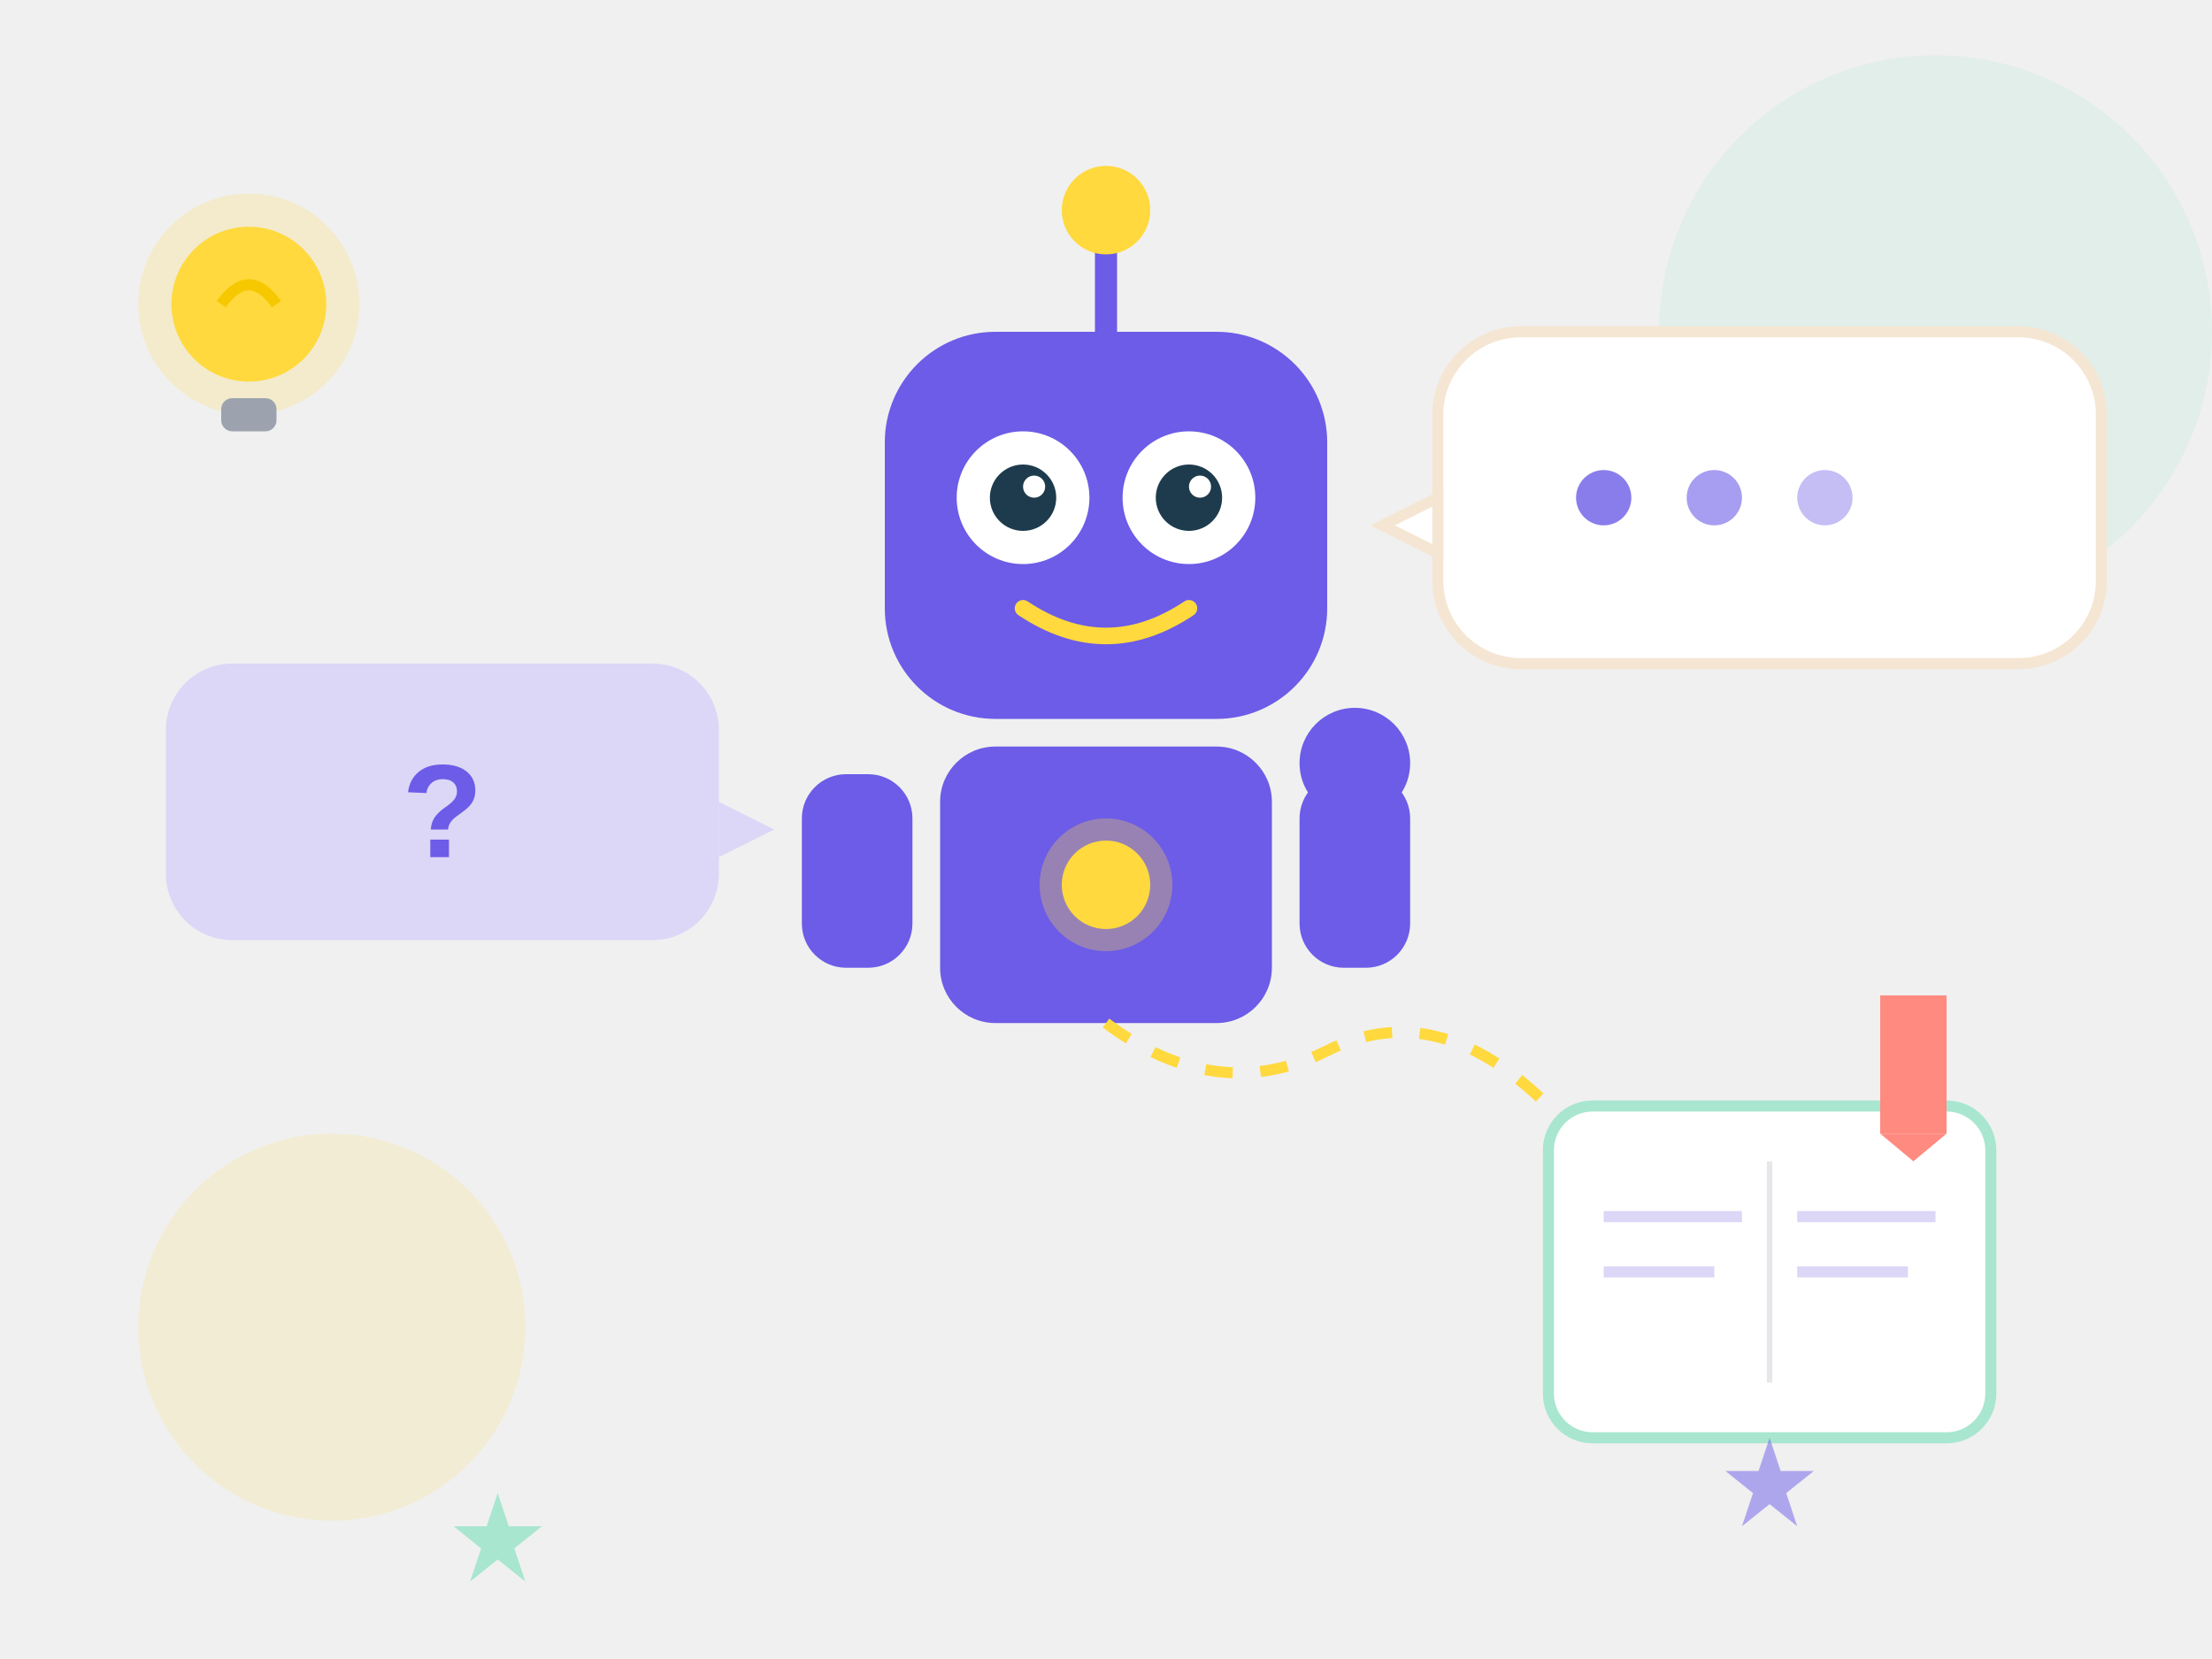
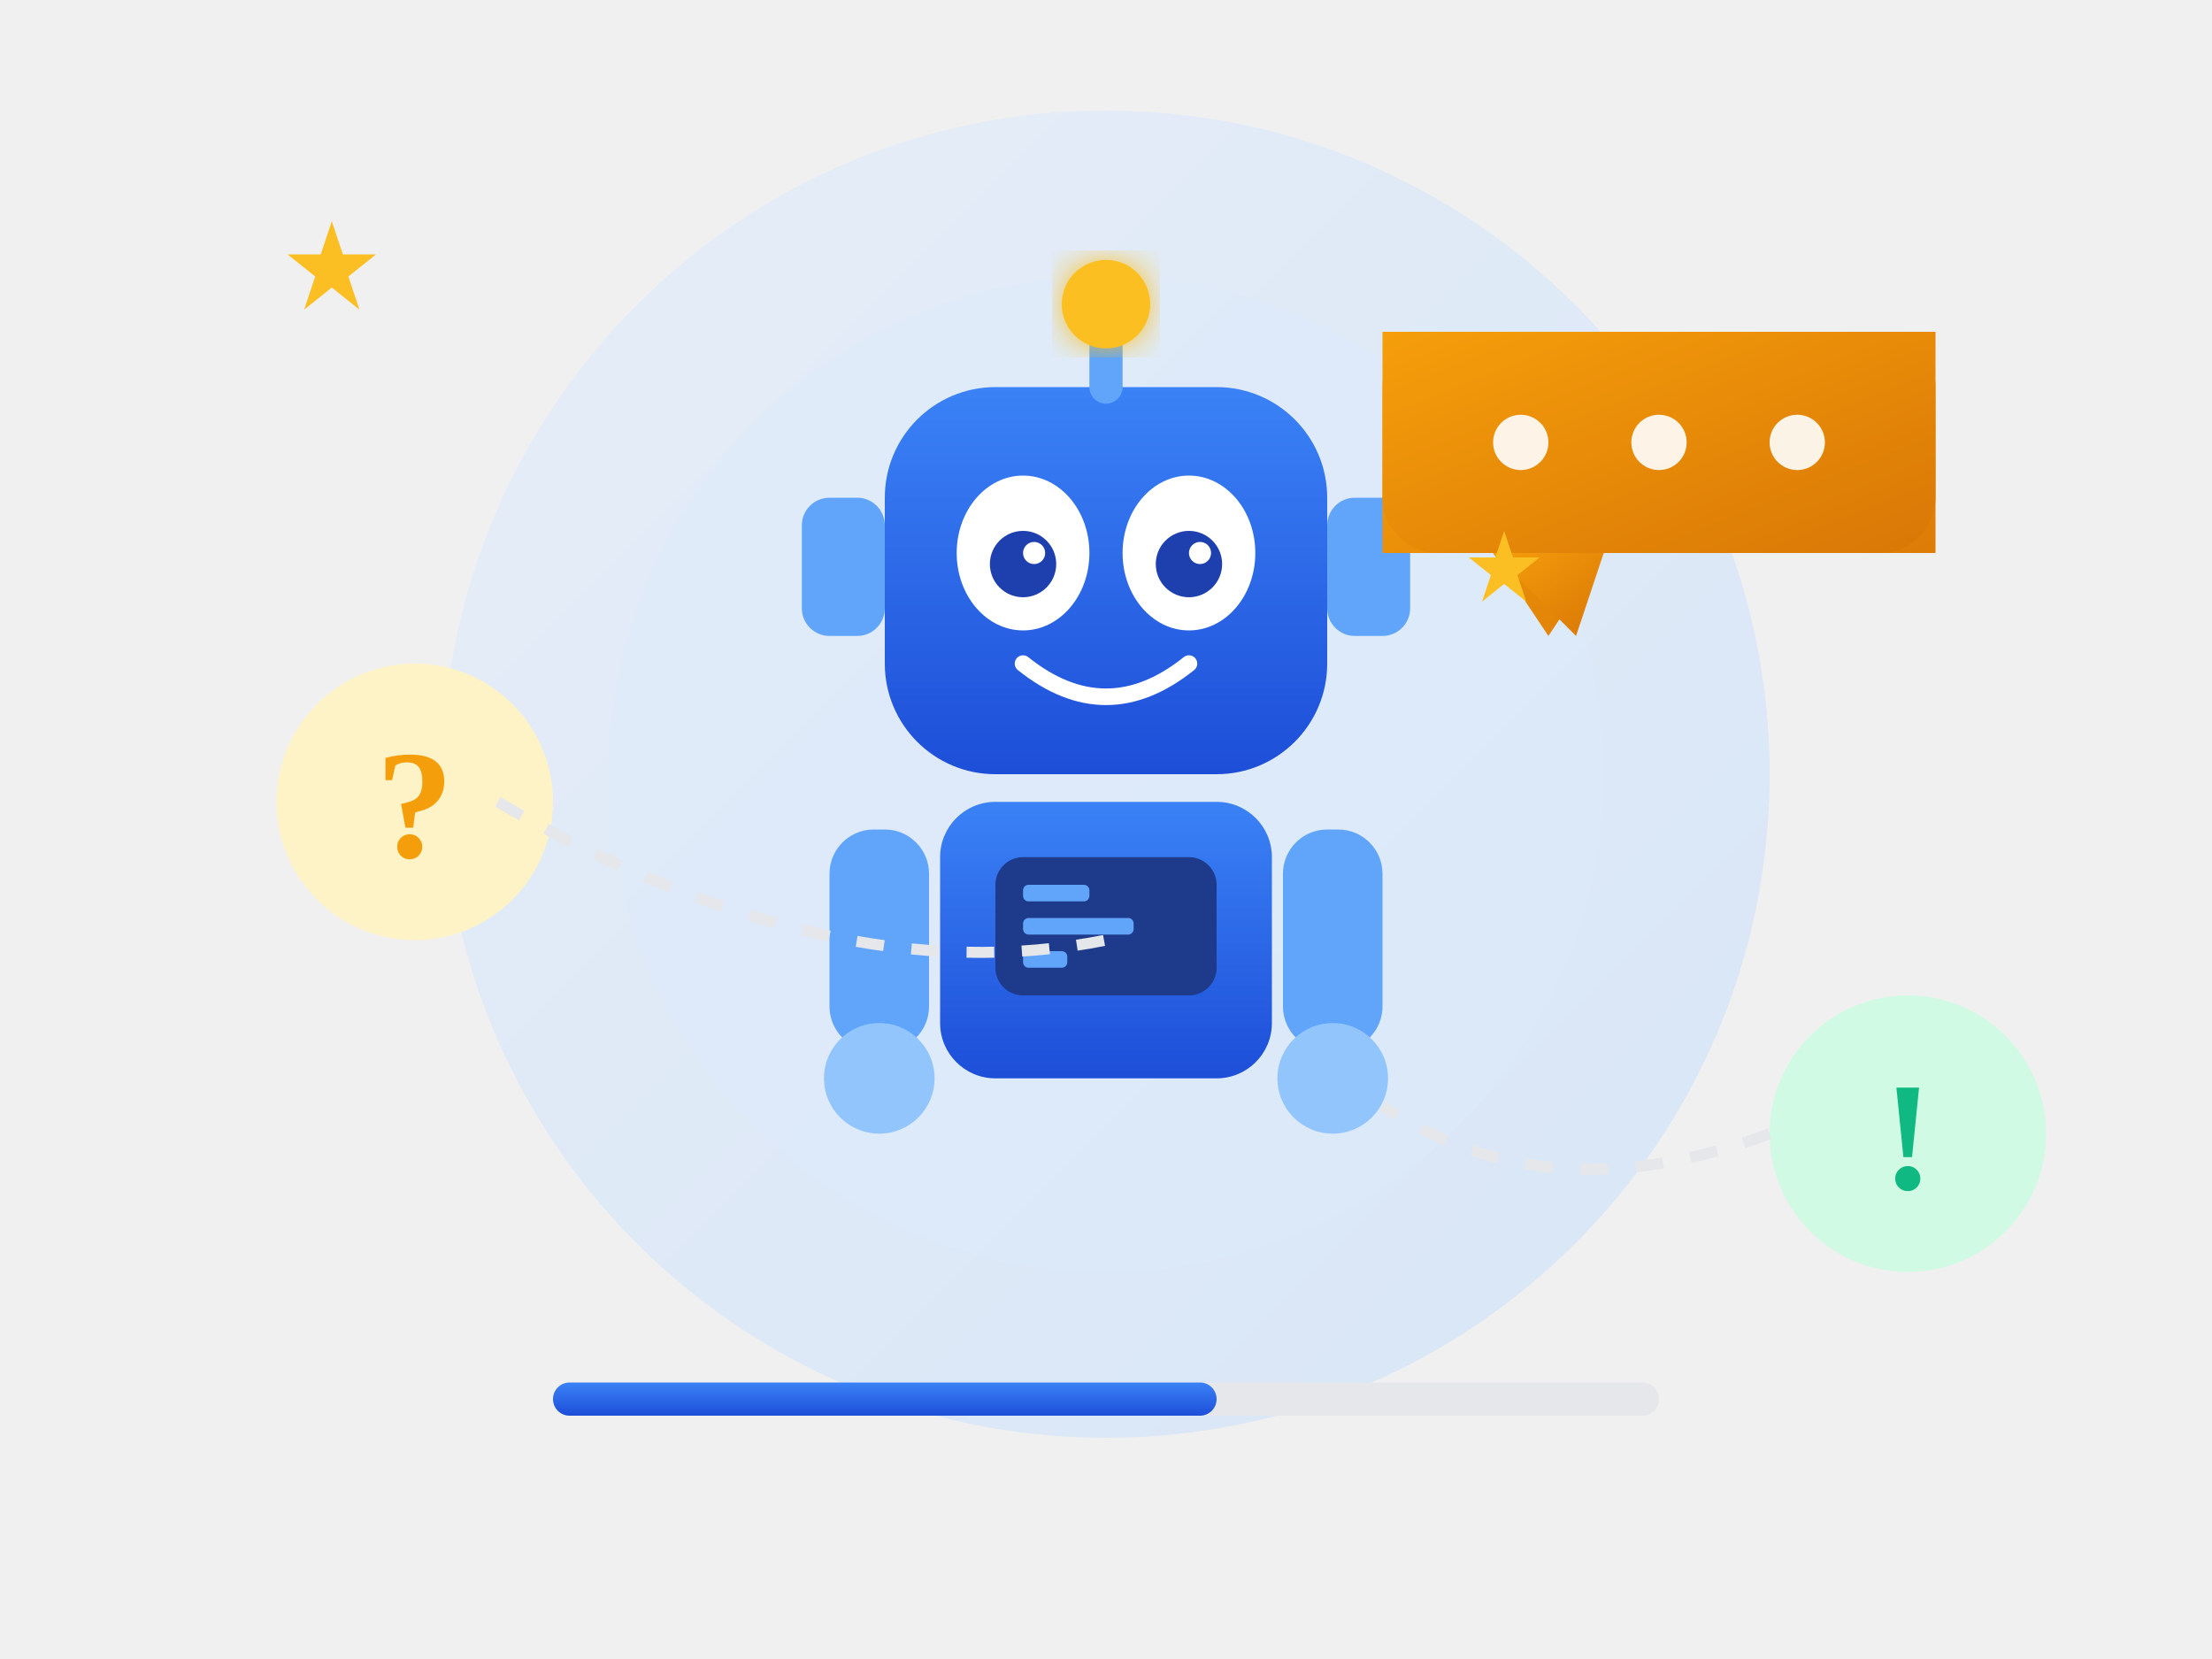
- <svg xmlns="http://www.w3.org/2000/svg" viewBox="0 0 400 300" fill="none">
-   <circle cx="350" cy="60" r="50" fill="#A8E6CF" opacity="0.2" />
-   <circle cx="60" cy="240" r="35" fill="#FFD93D" opacity="0.15" />
-   <g transform="translate(140, 30)">
-     <rect x="20" y="30" width="80" height="70" rx="20" fill="#6C5CE7" />
-     <line x1="60" y1="30" x2="60" y2="10" stroke="#6C5CE7" stroke-width="4" />
-     <circle cx="60" cy="8" r="8" fill="#FFD93D" />
-     <circle cx="45" cy="60" r="12" fill="white" />
-     <circle cx="75" cy="60" r="12" fill="white" />
-     <circle cx="45" cy="60" r="6" fill="#1E3B4D" />
-     <circle cx="75" cy="60" r="6" fill="#1E3B4D" />
-     <circle cx="47" cy="58" r="2" fill="white" />
-     <circle cx="77" cy="58" r="2" fill="white" />
-     <path d="M45 80 Q60 90 75 80" stroke="#FFD93D" stroke-width="3" fill="none" stroke-linecap="round" />
-     <rect x="30" y="105" width="60" height="50" rx="10" fill="#6C5CE7" />
-     <circle cx="60" cy="130" r="12" fill="#FFD93D" opacity="0.3" />
-     <circle cx="60" cy="130" r="8" fill="#FFD93D" />
-     <rect x="5" y="110" width="20" height="35" rx="8" fill="#6C5CE7" />
-     <rect x="95" y="110" width="20" height="35" rx="8" fill="#6C5CE7" />
-     <circle cx="105" cy="108" r="10" fill="#6C5CE7" />
+ <svg xmlns="http://www.w3.org/2000/svg" viewBox="0 0 400 300">
+   <defs>
+     <linearGradient id="robotGrad" x1="0%" y1="0%" x2="0%" y2="100%">
+       <stop offset="0%" style="stop-color:#3B82F6;stop-opacity:1" />
+       <stop offset="100%" style="stop-color:#1D4ED8;stop-opacity:1" />
+     </linearGradient>
+     <linearGradient id="glowGrad" x1="0%" y1="0%" x2="100%" y2="100%">
+       <stop offset="0%" style="stop-color:#DBEAFE;stop-opacity:1" />
+       <stop offset="100%" style="stop-color:#BFDBFE;stop-opacity:1" />
+     </linearGradient>
+     <linearGradient id="chatGrad" x1="0%" y1="0%" x2="100%" y2="100%">
+       <stop offset="0%" style="stop-color:#F59E0B;stop-opacity:1" />
+       <stop offset="100%" style="stop-color:#D97706;stop-opacity:1" />
+     </linearGradient>
+     <filter id="glow">
+       <feGaussianBlur stdDeviation="3" result="coloredBlur" />
+       <feMerge>
+         <feMergeNode in="coloredBlur" />
+         <feMergeNode in="SourceGraphic" />
+       </feMerge>
+     </filter>
+   </defs>
+   <circle cx="200" cy="140" r="120" fill="url(#glowGrad)" opacity="0.5" />
+   <circle cx="200" cy="140" r="90" fill="#DBEAFE" opacity="0.3" />
+   <g transform="translate(130, 50)">
+     <rect x="30" y="20" width="80" height="70" rx="20" fill="url(#robotGrad)" />
+     <ellipse cx="55" cy="50" rx="12" ry="14" fill="white" />
+     <ellipse cx="85" cy="50" rx="12" ry="14" fill="white" />
+     <circle cx="55" cy="52" r="6" fill="#1E40AF" />
+     <circle cx="85" cy="52" r="6" fill="#1E40AF" />
+     <circle cx="57" cy="50" r="2" fill="white" />
+     <circle cx="87" cy="50" r="2" fill="white" />
+     <path d="M55,70 Q70,82 85,70" stroke="white" stroke-width="3" fill="none" stroke-linecap="round" />
+     <rect x="67" y="5" width="6" height="18" rx="3" fill="#60A5FA" />
+     <circle cx="70" cy="5" r="8" fill="#FBBF24" filter="url(#glow)" />
+     <rect x="15" y="40" width="15" height="25" rx="5" fill="#60A5FA" />
+     <rect x="110" y="40" width="15" height="25" rx="5" fill="#60A5FA" />
+     <rect x="40" y="95" width="60" height="50" rx="10" fill="url(#robotGrad)" />
+     <rect x="50" y="105" width="40" height="25" rx="5" fill="#1E3A8A" />
+     <rect x="55" y="110" width="12" height="3" rx="1" fill="#60A5FA" />
+     <rect x="55" y="116" width="20" height="3" rx="1" fill="#60A5FA" />
+     <rect x="55" y="122" width="8" height="3" rx="1" fill="#60A5FA" />
+     <rect x="20" y="100" width="18" height="40" rx="8" fill="#60A5FA" />
+     <rect x="102" y="100" width="18" height="40" rx="8" fill="#60A5FA" />
+     <circle cx="29" cy="145" r="10" fill="#93C5FD" />
+     <circle cx="111" cy="145" r="10" fill="#93C5FD" />
  </g>
-   <g transform="translate(260, 60)">
-     <rect x="0" y="0" width="120" height="60" rx="15" fill="white" stroke="#F5E6D3" stroke-width="2" />
-     <polygon points="0,30 -10,35 0,40" fill="white" stroke="#F5E6D3" stroke-width="2" />
-     <circle cx="30" cy="30" r="5" fill="#6C5CE7" opacity="0.8" />
-     <circle cx="50" cy="30" r="5" fill="#6C5CE7" opacity="0.6" />
-     <circle cx="70" cy="30" r="5" fill="#6C5CE7" opacity="0.4" />
+   <g transform="translate(250, 60)">
+     <path d="M0,40 L100,40 L100,0 L0,0 Z M20,40 L30,55 L40,40" fill="url(#chatGrad)" rx="10" />
+     <rect x="0" y="0" width="100" height="40" rx="10" fill="url(#chatGrad)" />
+     <circle cx="25" cy="20" r="5" fill="white" opacity="0.9">
+       <animate attributeName="opacity" values="0.9;0.4;0.9" dur="1s" repeatCount="indefinite" />
+     </circle>
+     <circle cx="50" cy="20" r="5" fill="white" opacity="0.9">
+       <animate attributeName="opacity" values="0.9;0.4;0.9" dur="1s" begin="0.2s" repeatCount="indefinite" />
+     </circle>
+     <circle cx="75" cy="20" r="5" fill="white" opacity="0.9">
+       <animate attributeName="opacity" values="0.9;0.4;0.9" dur="1s" begin="0.4s" repeatCount="indefinite" />
+     </circle>
+     <polygon points="20,40 35,55 40,40" fill="url(#chatGrad)" />
  </g>
-   <g transform="translate(30, 120)">
-     <rect x="0" y="0" width="100" height="50" rx="12" fill="#DCD6F7" />
-     <polygon points="100,25 110,30 100,35" fill="#DCD6F7" />
-     <text x="50" y="35" font-family="Arial" font-size="24" font-weight="bold" fill="#6C5CE7" text-anchor="middle">?</text>
+   <g transform="translate(50, 120)">
+     <circle cx="25" cy="25" r="25" fill="#FEF3C7" />
+     <text x="25" y="35" text-anchor="middle" font-size="28" font-weight="bold" fill="#F59E0B">?</text>
  </g>
-   <g transform="translate(280, 180)">
-     <rect x="0" y="20" width="80" height="60" rx="8" fill="white" stroke="#A8E6CF" stroke-width="2" />
-     <line x1="40" y1="30" x2="40" y2="70" stroke="#E5E7EB" stroke-width="1" />
-     <line x1="10" y1="40" x2="35" y2="40" stroke="#DCD6F7" stroke-width="2" />
-     <line x1="10" y1="50" x2="30" y2="50" stroke="#DCD6F7" stroke-width="2" />
-     <line x1="45" y1="40" x2="70" y2="40" stroke="#DCD6F7" stroke-width="2" />
-     <line x1="45" y1="50" x2="65" y2="50" stroke="#DCD6F7" stroke-width="2" />
-     <rect x="60" y="0" width="12" height="25" fill="#FF8A80" />
-     <polygon points="60,25 66,30 72,25" fill="#FF8A80" />
+   <g transform="translate(320, 180)">
+     <circle cx="25" cy="25" r="25" fill="#D1FAE5" />
+     <text x="25" y="35" text-anchor="middle" font-size="28" font-weight="bold" fill="#10B981">!</text>
  </g>
-   <path d="M200 185 Q220 200 240 190 Q260 180 280 200" stroke="#FFD93D" stroke-width="2" stroke-dasharray="5,5" fill="none" />
-   <g transform="translate(20, 30)">
-     <circle cx="25" cy="25" r="20" fill="#FFD93D" opacity="0.2" />
-     <circle cx="25" cy="25" r="14" fill="#FFD93D" />
-     <rect x="20" y="42" width="10" height="6" rx="2" fill="#9CA3AF" />
-     <path d="M20 25 Q25 18 30 25" stroke="#F5C800" stroke-width="2" fill="none" />
+   <path d="M90,145 Q150,180 200,170" stroke="#E5E7EB" stroke-width="2" fill="none" stroke-dasharray="5,5" />
+   <path d="M320,205 Q280,220 250,200" stroke="#E5E7EB" stroke-width="2" fill="none" stroke-dasharray="5,5" />
+   <g transform="translate(100, 250)">
+     <rect x="0" y="0" width="200" height="6" rx="3" fill="#E5E7EB" />
+     <rect x="0" y="0" width="120" height="6" rx="3" fill="url(#robotGrad)">
+       <animate attributeName="width" values="40;120;40" dur="2s" repeatCount="indefinite" />
+     </rect>
  </g>
-   <polygon points="320,260 322,266 328,266 323,270 325,276 320,272 315,276 317,270 312,266 318,266" fill="#6C5CE7" opacity="0.5" />
-   <polygon points="90,270 92,276 98,276 93,280 95,286 90,282 85,286 87,280 82,276 88,276" fill="#A8E6CF" />
+   <g fill="#FBBF24">
+     <polygon points="60,40 62,46 68,46 63,50 65,56 60,52 55,56 57,50 52,46 58,46">
+       <animate attributeName="opacity" values="1;0.3;1" dur="1.5s" repeatCount="indefinite" />
+     </polygon>
+     <polygon points="340,120 342,126 348,126 343,130 345,136 340,132 335,136 337,130 332,126 338,126" transform="scale(0.8)">
+       <animate attributeName="opacity" values="1;0.3;1" dur="1.2s" repeatCount="indefinite" />
+     </polygon>
+   </g>
</svg>
